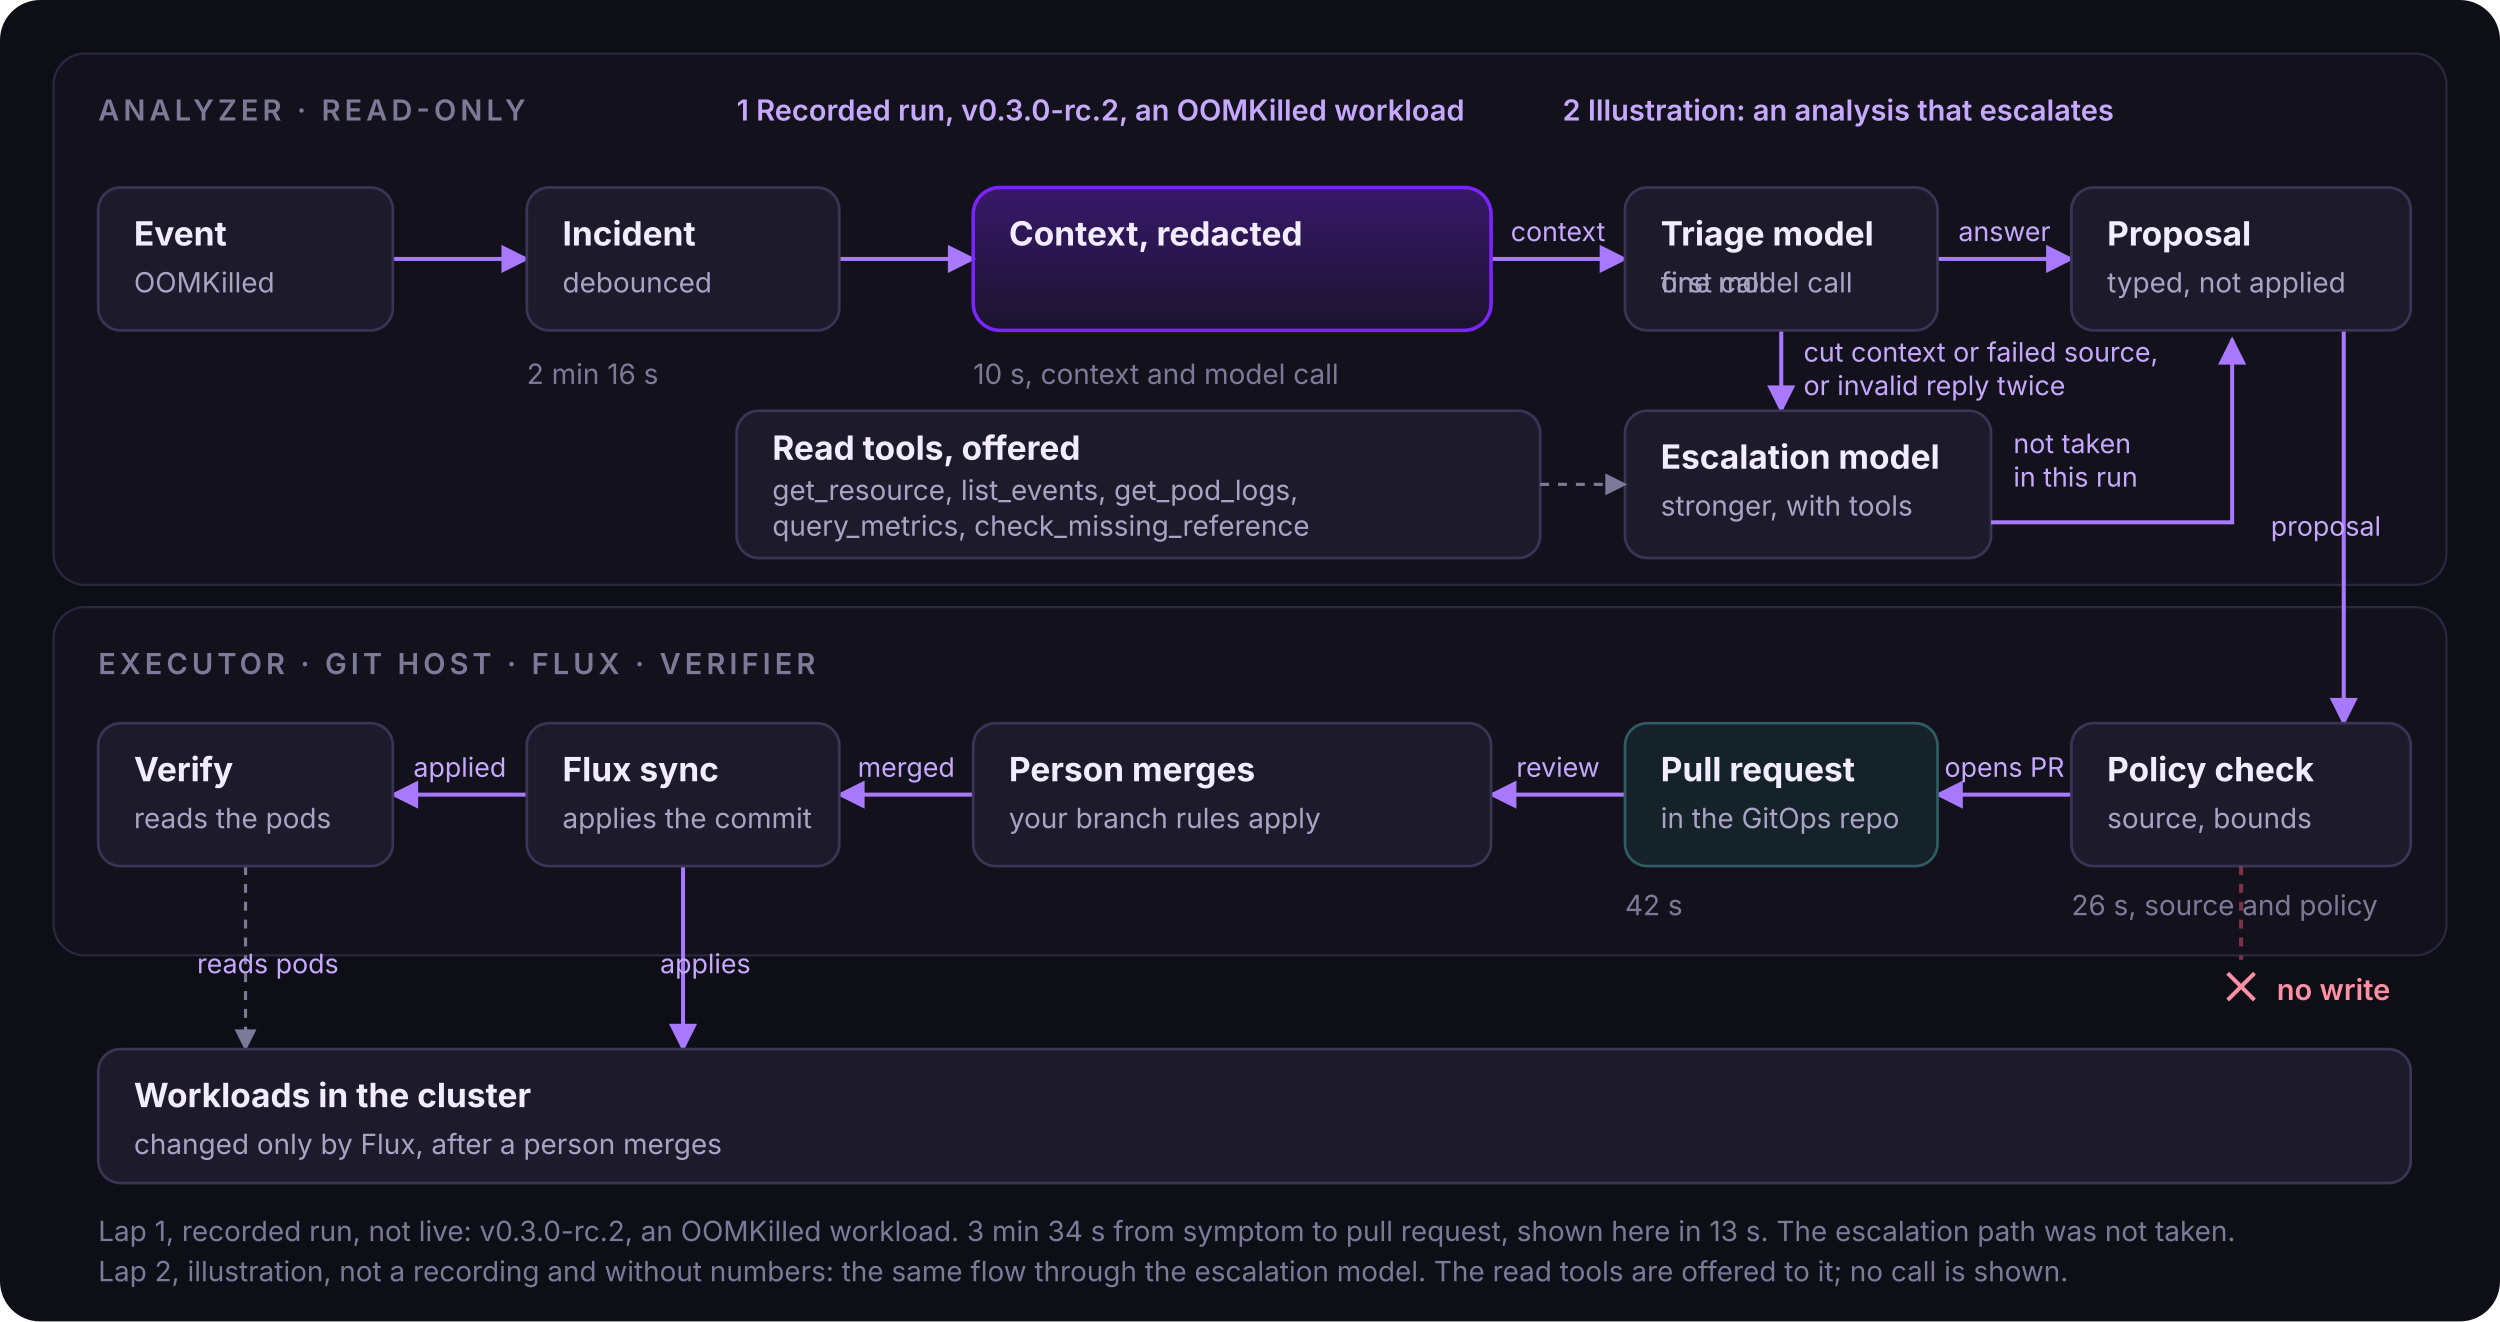
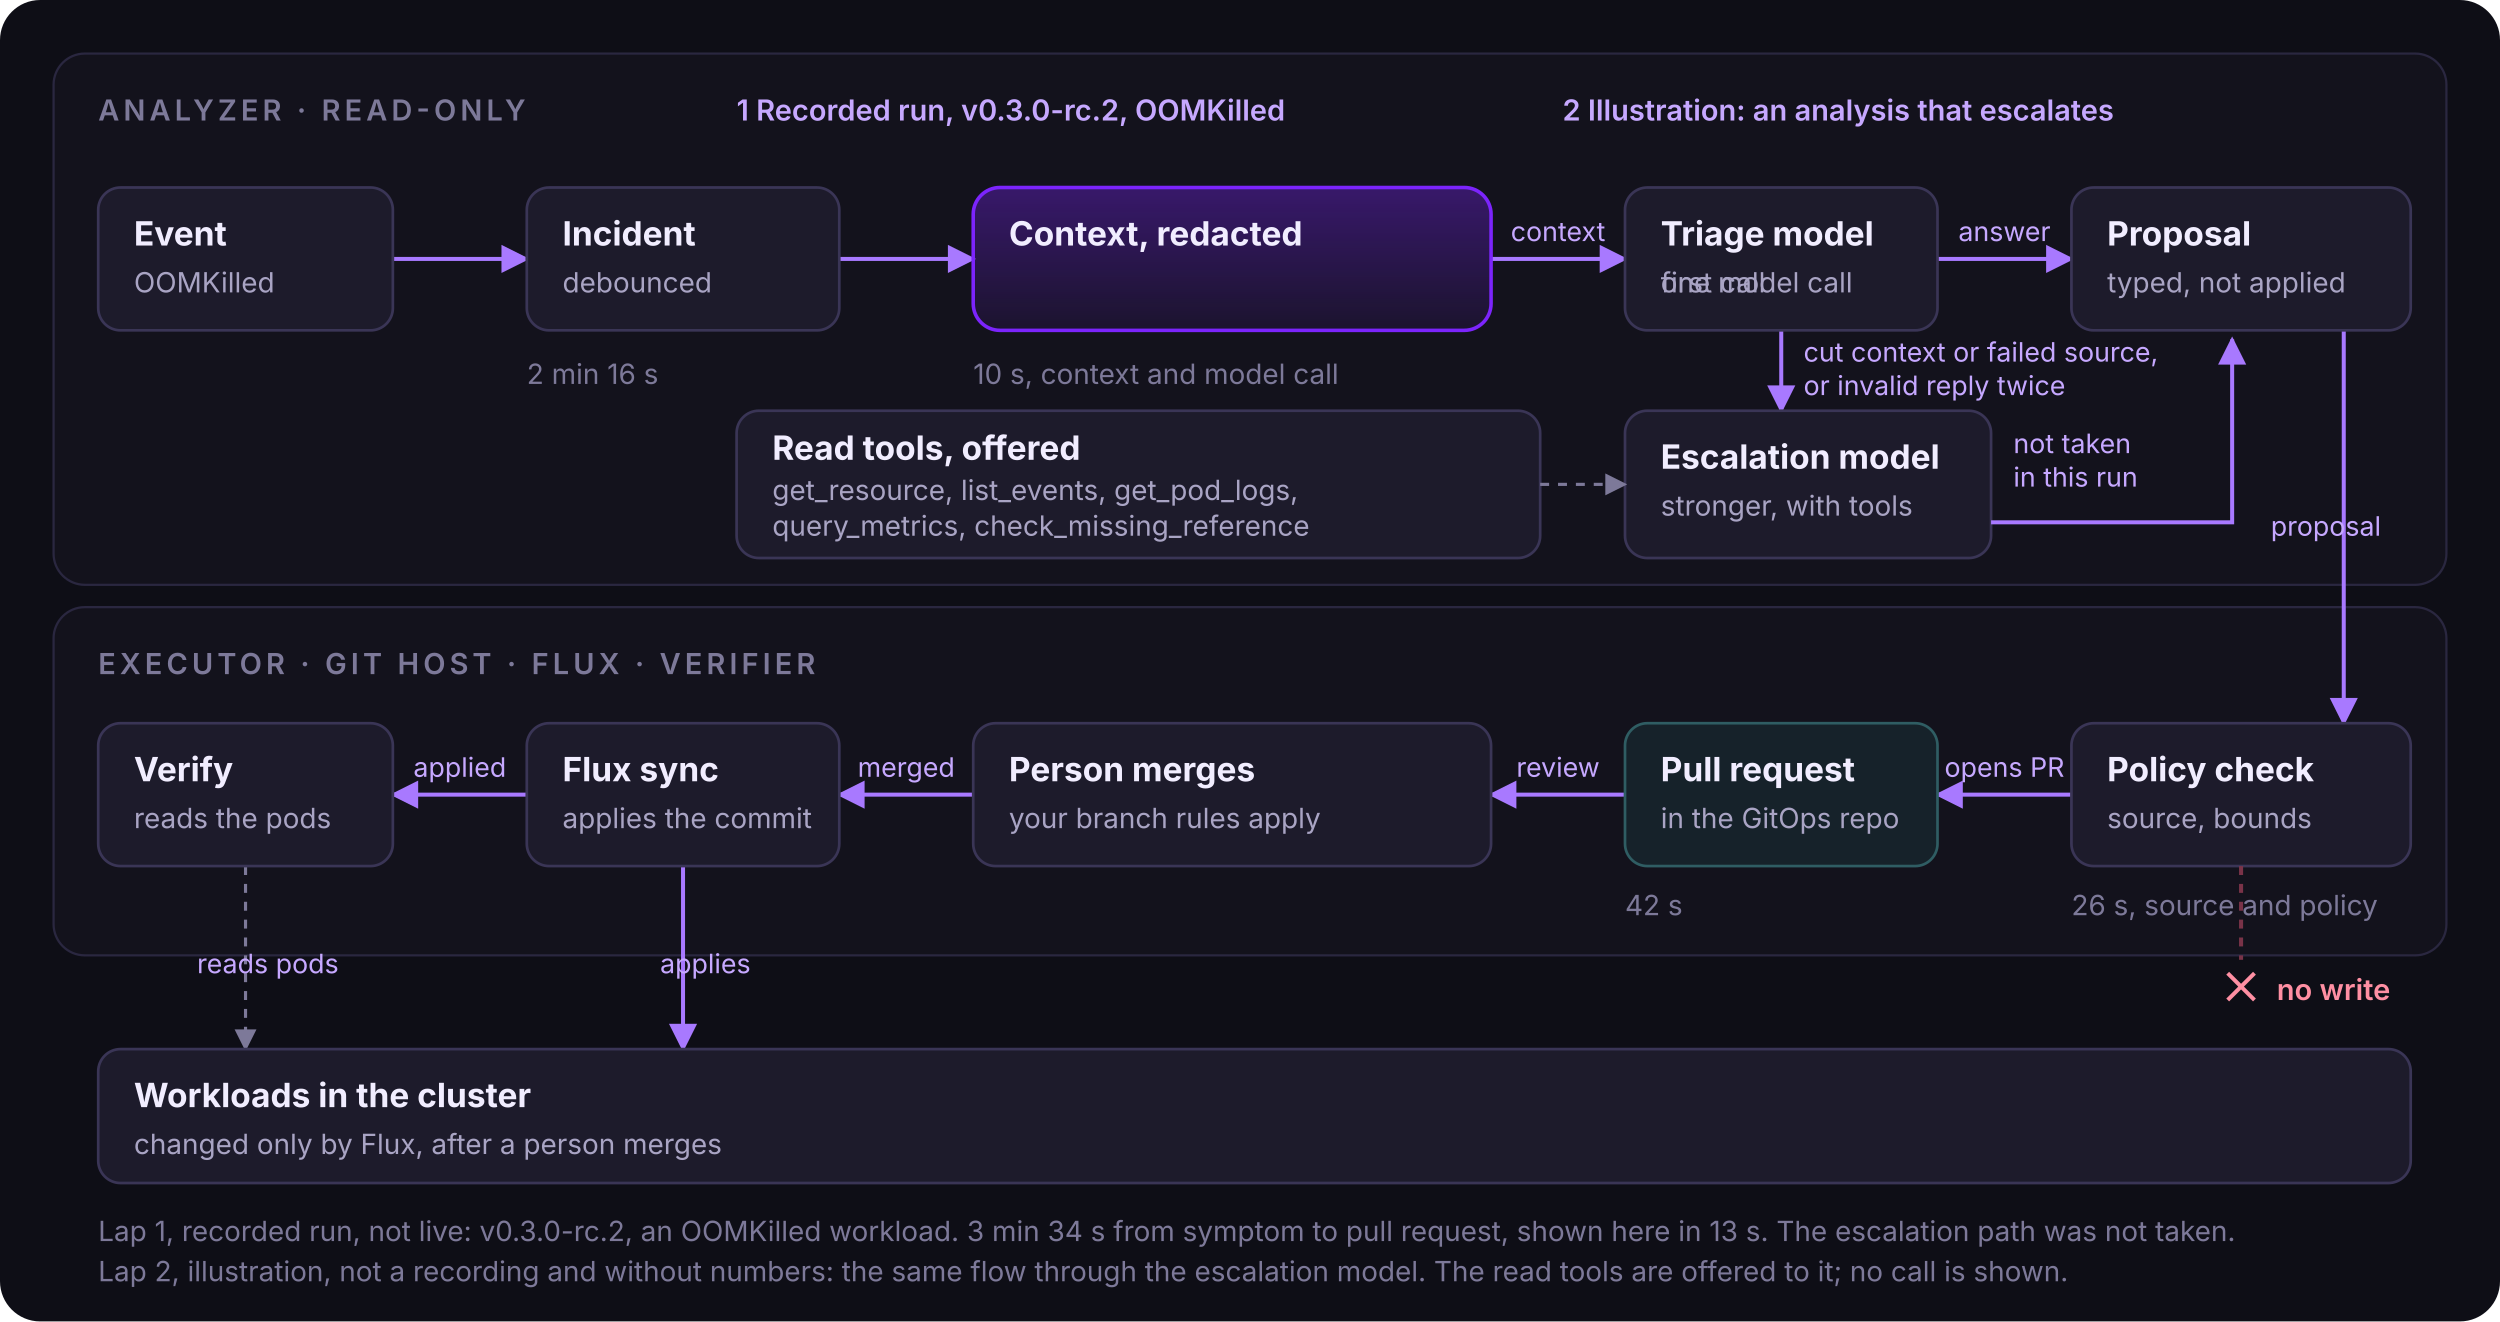
<svg xmlns="http://www.w3.org/2000/svg" viewBox="0 0 1120 592" role="img" aria-labelledby="t d" data-diagram="analysis-replay" font-family="Inter, 'Segoe UI', system-ui, -apple-system, sans-serif">
  <defs>
    <marker id="a" viewBox="0 0 10 10" refX="9" refY="5" markerWidth="7" markerHeight="7" orient="auto-start-reverse">
      <path d="M0 0 10 5 0 10z" fill="#a879ff" />
    </marker>
    <marker id="m" viewBox="0 0 10 10" refX="9" refY="5" markerWidth="7" markerHeight="7" orient="auto-start-reverse">
      <path d="M0 0 10 5 0 10z" fill="#7d7999" />
    </marker>
    <linearGradient id="glow" x1="0" y1="0" x2="0" y2="1">
      <stop offset="0" stop-color="#7c24fc" stop-opacity=".35" />
      <stop offset="1" stop-color="#7c24fc" stop-opacity=".08" />
    </linearGradient>
    <style>
      .lane{fill:#13121c;stroke:#2a2740}
      .lanet{fill:#7d7999;font-size:13px;font-weight:600;letter-spacing:.14em}
      .chip{fill:#c6a8ff;font-size:13px;font-weight:600}
      .box{fill:#1d1b2b;stroke:#3a3556;stroke-width:1.2}
      .key{fill:url(#glow);stroke:#7c24fc;stroke-width:1.6}
      .ext{fill:#16222a;stroke:#2f5d63;stroke-width:1.2}
      .h{fill:#f1edff;font-size:15px;font-weight:650}
      .s{fill:#a9a4c4;font-size:12.5px}
      .cap{fill:#7d7999;font-size:12.5px}
      .lbl{fill:#c6a8ff;font-size:12px}
      .no{fill:#ff8fa3;font-size:13px;font-weight:600}
      .f{stroke:#a879ff;stroke-width:1.8;fill:none}
      .r{stroke:#7d7999;stroke-width:1.4;fill:none;stroke-dasharray:4 4}
      .x{stroke:#7a3348;stroke-width:1.8;fill:none;stroke-dasharray:4 4}
      .xx{stroke:#ff8fa3;stroke-width:1.8;fill:none}
      .dot{fill:#a879ff;opacity:0}
      .raw,.red{opacity:0}
      @media (prefers-reduced-motion:no-preference){
        .a_g1,.a_l1,.a_g2,.a_l2,.a_g3,.a_l3,.a_g4,.a_l4,.a_g5,.a_l5,.a_g6,.a_l6,.a_g7,.a_l7,.a_g8,.a_l8,.a_g9,.a_l9,.a_gw,.a_l10,.a_g10,.a_l11,.g,.ln{opacity:.28}
        .a_le1,.a_ge,.a_gt,.a_lt,.a_le2{opacity:.4}
        .a_g1{animation:k_g1 26.0s linear infinite}
        .a_l1{animation:k_l1 26.0s linear infinite}
        .a_g2{animation:k_g2 26.0s linear infinite}
        .a_l2{animation:k_l2 26.0s linear infinite}
        .a_g3{animation:k_g3 26.0s linear infinite}
        .a_l3{animation:k_l3 26.0s linear infinite}
        .a_g4{animation:k_g4 26.0s linear infinite}
        .a_l4{animation:k_l4 26.0s linear infinite}
        .a_g5{animation:k_g5 26.0s linear infinite}
        .a_l5{animation:k_l5 26.0s linear infinite}
        .a_g6{animation:k_g6 26.0s linear infinite}
        .a_l6{animation:k_l6 26.0s linear infinite}
        .a_g7{animation:k_g7 26.0s linear infinite}
        .a_l7{animation:k_l7 26.0s linear infinite}
        .a_g8{animation:k_g8 26.0s linear infinite}
        .a_l8{animation:k_l8 26.0s linear infinite}
        .a_g9{animation:k_g9 26.0s linear infinite}
        .a_l9{animation:k_l9 26.0s linear infinite}
        .a_gw{animation:k_gw 26.0s linear infinite}
        .a_l10{animation:k_l10 26.0s linear infinite}
        .a_g10{animation:k_g10 26.0s linear infinite}
        .a_l11{animation:k_l11 26.0s linear infinite}
        .a_le1{animation:k_le1 26.0s linear infinite}
        .a_ge{animation:k_ge 26.0s linear infinite}
        .a_gt{animation:k_gt 26.0s linear infinite}
        .a_lt{animation:k_lt 26.0s linear infinite}
        .a_le2{animation:k_le2 26.0s linear infinite}
        .d1{animation:m_d1 26.0s linear infinite}
        .d2{animation:m_d2 26.0s linear infinite}
        .d3{animation:m_d3 26.0s linear infinite}
        .d4{animation:m_d4 26.0s linear infinite}
        .d5{animation:m_d5 26.0s linear infinite}
        .d6{animation:m_d6 26.0s linear infinite}
        .d7{animation:m_d7 26.0s linear infinite}
        .d8{animation:m_d8 26.0s linear infinite}
        .d9{animation:m_d9 26.0s linear infinite}
        .d10{animation:m_d10 26.0s linear infinite}
        .d11{animation:m_d11 26.0s linear infinite}
        .de1{animation:m_de1 26.0s linear infinite}
        .de2{animation:m_de2 26.0s linear infinite}
        .lapA{animation:lapA 26.0s linear infinite}
        .lapB{animation:lapB 26.0s linear infinite}
        .chipA{animation:chipA 26.0s linear infinite}
        .chipB{animation:chipB 26.0s linear infinite}
        .raw{animation:raw 26.0s linear infinite}.red{animation:red 26.0s linear infinite}
        .d1{offset-path:path('M176 116H236');offset-rotate:0deg}
        .d2{offset-path:path('M376 116H436');offset-rotate:0deg}
        .d3{offset-path:path('M668 116H728');offset-rotate:0deg}
        .d4{offset-path:path('M868 116H928');offset-rotate:0deg}
        .d5{offset-path:path('M1050 148V324');offset-rotate:0deg}
        .d6{offset-path:path('M928 356H868');offset-rotate:0deg}
        .d7{offset-path:path('M728 356H668');offset-rotate:0deg}
        .d8{offset-path:path('M436 356H376');offset-rotate:0deg}
        .d9{offset-path:path('M306 388V470');offset-rotate:0deg}
        .d10{offset-path:path('M236 356H176');offset-rotate:0deg}
        .d11{offset-path:path('M110 388V470');offset-rotate:0deg}
        .de1{offset-path:path('M798 148V184');offset-rotate:0deg}
        .de2{offset-path:path('M892 234H1000V152');offset-rotate:0deg}
      }
      @media (prefers-reduced-motion:reduce){
        .dot,.raw,.nn{display:none}
        .red{opacity:1}
        .esc{opacity:.7}
      }
      @keyframes k_g1{0%{opacity:0.28}0.8%{opacity:0.28}1.6%{opacity:1}46.5%{opacity:1}49.5%{opacity:0.28}50.8%{opacity:0.28}51.6%{opacity:1}96.5%{opacity:1}99.5%{opacity:0.28}100%{opacity:0.28}}
      @keyframes k_l1{0%{opacity:0.28}0.8%{opacity:0.28}1.6%{opacity:1}46.5%{opacity:1}49.5%{opacity:0.28}50.8%{opacity:0.28}51.6%{opacity:1}96.5%{opacity:1}99.5%{opacity:0.28}100%{opacity:0.28}}
      @keyframes k_g2{0%{opacity:0.28}4.13%{opacity:0.28}4.93%{opacity:1}46.5%{opacity:1}49.5%{opacity:0.28}53.852%{opacity:0.28}54.652%{opacity:1}96.5%{opacity:1}99.5%{opacity:0.28}100%{opacity:0.28}}
      @keyframes k_l2{0%{opacity:0.28}4.5%{opacity:0.28}5.3%{opacity:1}46.5%{opacity:1}49.5%{opacity:0.28}54.192%{opacity:0.28}54.992%{opacity:1}96.5%{opacity:1}99.5%{opacity:0.28}100%{opacity:0.28}}
      @keyframes k_g3{0%{opacity:0.28}7.83%{opacity:0.28}8.63%{opacity:1}46.5%{opacity:1}49.5%{opacity:0.28}57.244%{opacity:0.28}58.044%{opacity:1}96.5%{opacity:1}99.5%{opacity:0.28}100%{opacity:0.28}}
      @keyframes k_l3{0%{opacity:0.28}9.7%{opacity:0.28}10.5%{opacity:1}46.5%{opacity:1}49.5%{opacity:0.28}59.083%{opacity:0.28}59.883%{opacity:1}96.5%{opacity:1}99.5%{opacity:0.28}100%{opacity:0.28}}
      @keyframes k_g4{0%{opacity:0.28}13.03%{opacity:0.28}13.83%{opacity:1}46.5%{opacity:1}49.5%{opacity:0.28}62.136%{opacity:0.28}62.936%{opacity:1}96.5%{opacity:1}99.5%{opacity:0.28}100%{opacity:0.28}}
      @keyframes k_l4{0%{opacity:0.28}13.4%{opacity:0.28}14.2%{opacity:1}46.5%{opacity:1}49.5%{opacity:0.28}100%{opacity:0.28}}
      @keyframes k_g5{0%{opacity:0.28}16.73%{opacity:0.28}17.53%{opacity:1}46.5%{opacity:1}49.5%{opacity:0.28}68.919%{opacity:0.28}69.719%{opacity:1}96.5%{opacity:1}99.5%{opacity:0.28}100%{opacity:0.28}}
      @keyframes k_l5{0%{opacity:0.28}17.1%{opacity:0.28}17.9%{opacity:1}46.5%{opacity:1}49.5%{opacity:0.28}69.258%{opacity:0.28}70.058%{opacity:1}96.5%{opacity:1}99.5%{opacity:0.28}100%{opacity:0.28}}
      @keyframes k_g6{0%{opacity:0.28}20.43%{opacity:0.28}21.23%{opacity:1}46.5%{opacity:1}49.5%{opacity:0.28}72.311%{opacity:0.28}73.111%{opacity:1}96.5%{opacity:1}99.5%{opacity:0.28}100%{opacity:0.28}}
      @keyframes k_l6{0%{opacity:0.28}20.8%{opacity:0.28}21.6%{opacity:1}46.5%{opacity:1}49.5%{opacity:0.28}72.65%{opacity:0.28}73.45%{opacity:1}96.5%{opacity:1}99.5%{opacity:0.28}100%{opacity:0.28}}
      @keyframes k_g7{0%{opacity:0.28}24.13%{opacity:0.28}24.93%{opacity:1}46.5%{opacity:1}49.5%{opacity:0.28}75.702%{opacity:0.28}76.502%{opacity:1}96.5%{opacity:1}99.5%{opacity:0.28}100%{opacity:0.28}}
      @keyframes k_l7{0%{opacity:0.28}24.5%{opacity:0.28}25.3%{opacity:1}46.5%{opacity:1}49.5%{opacity:0.28}76.042%{opacity:0.28}76.842%{opacity:1}96.5%{opacity:1}99.5%{opacity:0.28}100%{opacity:0.28}}
      @keyframes k_g8{0%{opacity:0.28}27.83%{opacity:0.28}28.63%{opacity:1}46.5%{opacity:1}49.5%{opacity:0.28}79.094%{opacity:0.28}79.894%{opacity:1}96.5%{opacity:1}99.5%{opacity:0.28}100%{opacity:0.28}}
      @keyframes k_l8{0%{opacity:0.28}28.2%{opacity:0.28}29%{opacity:1}46.5%{opacity:1}49.5%{opacity:0.28}79.433%{opacity:0.28}80.233%{opacity:1}96.5%{opacity:1}99.5%{opacity:0.28}100%{opacity:0.28}}
      @keyframes k_g9{0%{opacity:0.28}31.53%{opacity:0.28}32.33%{opacity:1}46.5%{opacity:1}49.5%{opacity:0.28}82.486%{opacity:0.28}83.286%{opacity:1}96.5%{opacity:1}99.5%{opacity:0.28}100%{opacity:0.28}}
      @keyframes k_l9{0%{opacity:0.28}31.9%{opacity:0.28}32.7%{opacity:1}46.5%{opacity:1}49.5%{opacity:0.28}82.825%{opacity:0.28}83.625%{opacity:1}96.5%{opacity:1}99.5%{opacity:0.28}100%{opacity:0.28}}
      @keyframes k_gw{0%{opacity:0.28}35.23%{opacity:0.28}36.03%{opacity:1}46.5%{opacity:1}49.5%{opacity:0.28}85.877%{opacity:0.28}86.677%{opacity:1}96.5%{opacity:1}99.5%{opacity:0.28}100%{opacity:0.28}}
      @keyframes k_l10{0%{opacity:0.28}35.6%{opacity:0.28}36.4%{opacity:1}46.5%{opacity:1}49.5%{opacity:0.28}86.217%{opacity:0.28}87.017%{opacity:1}96.5%{opacity:1}99.5%{opacity:0.28}100%{opacity:0.28}}
      @keyframes k_g10{0%{opacity:0.28}38.93%{opacity:0.28}39.73%{opacity:1}46.5%{opacity:1}49.5%{opacity:0.28}89.269%{opacity:0.28}90.069%{opacity:1}96.5%{opacity:1}99.5%{opacity:0.28}100%{opacity:0.28}}
      @keyframes k_l11{0%{opacity:0.28}39.3%{opacity:0.28}40.1%{opacity:1}46.5%{opacity:1}49.5%{opacity:0.28}89.608%{opacity:0.28}90.408%{opacity:1}96.5%{opacity:1}99.5%{opacity:0.28}100%{opacity:0.28}}
      @keyframes k_le1{0%{opacity:0.4}62.475%{opacity:0.4}63.275%{opacity:1}96.5%{opacity:1}99.5%{opacity:0.4}100%{opacity:0.4}}
      @keyframes k_ge{0%{opacity:0.4}65.527%{opacity:0.4}66.327%{opacity:1}96.5%{opacity:1}99.5%{opacity:0.4}100%{opacity:0.4}}
      @keyframes k_gt{0%{opacity:0.4}65.527%{opacity:0.4}66.327%{opacity:1}96.5%{opacity:1}99.5%{opacity:0.4}100%{opacity:0.4}}
      @keyframes k_lt{0%{opacity:0.4}65.527%{opacity:0.4}66.327%{opacity:1}96.5%{opacity:1}99.5%{opacity:0.4}100%{opacity:0.4}}
      @keyframes k_le2{0%{opacity:0.4}65.867%{opacity:0.4}66.667%{opacity:1}96.5%{opacity:1}99.5%{opacity:0.4}100%{opacity:0.4}}
      @keyframes m_d1{0%{offset-distance:0%;opacity:0}1%{offset-distance:0%;opacity:0}1.1%{opacity:1}3.945%{offset-distance:100%;opacity:1}4.345%{offset-distance:100%;opacity:0}51%{offset-distance:0%;opacity:0}51.1%{opacity:1}53.683%{offset-distance:100%;opacity:1}54.083%{offset-distance:100%;opacity:0}100%{offset-distance:100%;opacity:0}}
      @keyframes m_d2{0%{offset-distance:0%;opacity:0}4.7%{offset-distance:0%;opacity:0}4.8%{opacity:1}7.645%{offset-distance:100%;opacity:1}8.045%{offset-distance:100%;opacity:0}54.392%{offset-distance:0%;opacity:0}54.492%{opacity:1}57.075%{offset-distance:100%;opacity:1}57.475%{offset-distance:100%;opacity:0}100%{offset-distance:100%;opacity:0}}
      @keyframes m_d3{0%{offset-distance:0%;opacity:0}9.9%{offset-distance:0%;opacity:0}10%{opacity:1}12.845%{offset-distance:100%;opacity:1}13.245%{offset-distance:100%;opacity:0}59.283%{offset-distance:0%;opacity:0}59.383%{opacity:1}61.966%{offset-distance:100%;opacity:1}62.366%{offset-distance:100%;opacity:0}100%{offset-distance:100%;opacity:0}}
      @keyframes m_d4{0%{offset-distance:0%;opacity:0}13.6%{offset-distance:0%;opacity:0}13.7%{opacity:1}16.545%{offset-distance:100%;opacity:1}16.945%{offset-distance:100%;opacity:0}100%{offset-distance:100%;opacity:0}}
      @keyframes m_d5{0%{offset-distance:0%;opacity:0}17.3%{offset-distance:0%;opacity:0}17.4%{opacity:1}20.245%{offset-distance:100%;opacity:1}20.645%{offset-distance:100%;opacity:0}69.458%{offset-distance:0%;opacity:0}69.558%{opacity:1}72.141%{offset-distance:100%;opacity:1}72.541%{offset-distance:100%;opacity:0}100%{offset-distance:100%;opacity:0}}
      @keyframes m_d6{0%{offset-distance:0%;opacity:0}21%{offset-distance:0%;opacity:0}21.1%{opacity:1}23.945%{offset-distance:100%;opacity:1}24.345%{offset-distance:100%;opacity:0}72.85%{offset-distance:0%;opacity:0}72.95%{opacity:1}75.533%{offset-distance:100%;opacity:1}75.933%{offset-distance:100%;opacity:0}100%{offset-distance:100%;opacity:0}}
      @keyframes m_d7{0%{offset-distance:0%;opacity:0}24.7%{offset-distance:0%;opacity:0}24.8%{opacity:1}27.645%{offset-distance:100%;opacity:1}28.045%{offset-distance:100%;opacity:0}76.242%{offset-distance:0%;opacity:0}76.342%{opacity:1}78.925%{offset-distance:100%;opacity:1}79.325%{offset-distance:100%;opacity:0}100%{offset-distance:100%;opacity:0}}
      @keyframes m_d8{0%{offset-distance:0%;opacity:0}28.4%{offset-distance:0%;opacity:0}28.5%{opacity:1}31.345%{offset-distance:100%;opacity:1}31.745%{offset-distance:100%;opacity:0}79.633%{offset-distance:0%;opacity:0}79.733%{opacity:1}82.316%{offset-distance:100%;opacity:1}82.716%{offset-distance:100%;opacity:0}100%{offset-distance:100%;opacity:0}}
      @keyframes m_d9{0%{offset-distance:0%;opacity:0}32.1%{offset-distance:0%;opacity:0}32.2%{opacity:1}35.045%{offset-distance:100%;opacity:1}35.445%{offset-distance:100%;opacity:0}83.025%{offset-distance:0%;opacity:0}83.125%{opacity:1}85.708%{offset-distance:100%;opacity:1}86.108%{offset-distance:100%;opacity:0}100%{offset-distance:100%;opacity:0}}
      @keyframes m_d10{0%{offset-distance:0%;opacity:0}35.8%{offset-distance:0%;opacity:0}35.9%{opacity:1}38.745%{offset-distance:100%;opacity:1}39.145%{offset-distance:100%;opacity:0}86.417%{offset-distance:0%;opacity:0}86.517%{opacity:1}89.1%{offset-distance:100%;opacity:1}89.5%{offset-distance:100%;opacity:0}100%{offset-distance:100%;opacity:0}}
      @keyframes m_d11{0%{offset-distance:0%;opacity:0}39.5%{offset-distance:0%;opacity:0}39.6%{opacity:1}42.445%{offset-distance:100%;opacity:1}42.845%{offset-distance:100%;opacity:0}89.808%{offset-distance:0%;opacity:0}89.908%{opacity:1}92.491%{offset-distance:100%;opacity:1}92.891%{offset-distance:100%;opacity:0}100%{offset-distance:100%;opacity:0}}
      @keyframes m_de1{0%{offset-distance:0%;opacity:0}62.675%{offset-distance:0%;opacity:0}62.775%{opacity:1}65.358%{offset-distance:100%;opacity:1}65.758%{offset-distance:100%;opacity:0}100%{offset-distance:100%;opacity:0}}
      @keyframes m_de2{0%{offset-distance:0%;opacity:0}66.067%{offset-distance:0%;opacity:0}66.167%{opacity:1}68.75%{offset-distance:100%;opacity:1}69.15%{offset-distance:100%;opacity:0}100%{offset-distance:100%;opacity:0}}
      @keyframes raw{0%{opacity:0}7.83%{opacity:0}8.23%{opacity:1}9.73%{opacity:1}10.33%{opacity:0}100%{opacity:0}}
      @keyframes red{0%{opacity:0}9.73%{opacity:0}10.13%{opacity:1}46.5%{opacity:1}49.5%{opacity:0}57.244%{opacity:0}57.644%{opacity:1}96.5%{opacity:1}99.5%{opacity:0}100%{opacity:0}}
      @keyframes lapA{0%,48%{opacity:1}49.5%,98%{opacity:0}99.5%,100%{opacity:1}}
      @keyframes lapB{0%,48%{opacity:0}49.5%,98%{opacity:1}99.5%,100%{opacity:0}}
      @keyframes chipA{0%,48%{opacity:1}49.5%,98%{opacity:.35}99.5%,100%{opacity:1}}
      @keyframes chipB{0%,48%{opacity:.35}49.5%,98%{opacity:1}99.5%,100%{opacity:.35}}
    </style>
  </defs>
  <rect width="1120" height="592" rx="18" fill="#0e0e16" />
  <rect class="lane" x="24" y="24" width="1072" height="238" rx="14" />
  <text class="lanet" x="44" y="54">ANALYZER · READ-ONLY</text>
-   <text class="chip chipA" x="330" y="54">1  Recorded run, v0.3.0-rc.2, an OOMKilled workload</text>
+   <text class="chip chipA" x="330" y="54">1  Recorded run, v0.3.0-rc.2, OOMKilled</text>
  <text class="chip chipB" x="700" y="54">2  Illustration: an analysis that escalates</text>
  <rect class="lane" x="24" y="272" width="1072" height="156" rx="14" />
  <text class="lanet" x="44" y="302">EXECUTOR · GIT HOST · FLUX · VERIFIER</text>
  <g class="esc a_le1">
    <path class="f" d="M798 148V184" marker-end="url(#a)" />
    <text class="lbl" x="808" y="162">cut context or failed source,</text>
    <text class="lbl" x="808" y="177">or invalid reply twice</text>
  </g>
  <g class="esc a_ge">
    <rect class="box" x="728" y="184" width="164" height="66" rx="10" />
    <text class="h" x="744" y="210">Escalation model</text>
    <text class="s" x="744" y="231">stronger, with tools</text>
  </g>
  <g class="esc a_gt">
    <rect class="box" x="330" y="184" width="360" height="66" rx="10" />
    <text class="h" x="346" y="206">Read tools, offered</text>
    <text class="s" x="346" y="224">get_resource, list_events, get_pod_logs,</text>
    <text class="s" x="346" y="240">query_metrics, check_missing_reference</text>
  </g>
  <g class="esc a_lt">
    <path class="r" d="M690 217H728" marker-end="url(#m)" />
  </g>
  <g class="esc a_le2">
    <path class="f" d="M892 234H1000V152" marker-end="url(#a)" />
  </g>
  <text class="lbl lapA" x="902" y="203">not taken</text>
  <text class="lbl lapA" x="902" y="218">in this run</text>
  <g class="ln a_l1">
    <path class="f" d="M176 116H236" marker-end="url(#a)" />
  </g>
  <g class="ln a_l2">
    <path class="f" d="M376 116H436" marker-end="url(#a)" />
  </g>
  <g class="ln a_l3">
    <path class="f" d="M668 116H728" marker-end="url(#a)" />
    <text class="lbl" x="698" y="108" text-anchor="middle">context</text>
  </g>
  <g class="ln a_l4">
    <path class="f" d="M868 116H928" marker-end="url(#a)" />
    <text class="lbl" x="898" y="108" text-anchor="middle">answer</text>
  </g>
  <g class="ln a_l5">
    <path class="f" d="M1050 148V324" marker-end="url(#a)" />
    <text class="lbl" x="1042" y="240" text-anchor="middle">proposal</text>
  </g>
  <g class="ln a_l6">
    <path class="f" d="M928 356H868" marker-end="url(#a)" />
    <text class="lbl" x="898" y="348" text-anchor="middle">opens PR</text>
  </g>
  <g class="ln a_l7">
    <path class="f" d="M728 356H668" marker-end="url(#a)" />
    <text class="lbl" x="698" y="348" text-anchor="middle">review</text>
  </g>
  <g class="ln a_l8">
    <path class="f" d="M436 356H376" marker-end="url(#a)" />
    <text class="lbl" x="406" y="348" text-anchor="middle">merged</text>
  </g>
  <g class="ln a_l9">
    <path class="f" d="M306 388V470" marker-end="url(#a)" />
    <text class="lbl" x="316" y="436" text-anchor="middle">applies</text>
  </g>
  <g class="ln a_l10">
    <path class="f" d="M236 356H176" marker-end="url(#a)" />
    <text class="lbl" x="206" y="348" text-anchor="middle">applied</text>
  </g>
  <g class="ln a_l11">
    <path class="r" d="M110 388V470" marker-end="url(#m)" />
    <text class="lbl" x="120" y="436" text-anchor="middle">reads pods</text>
  </g>
  <g class="g a_g1">
    <rect class="box" x="44" y="84" width="132" height="64" rx="10" />
    <text class="h" x="60" y="110">Event</text>
    <text class="s" x="60" y="131">OOMKilled</text>
  </g>
  <g class="g a_g2">
    <rect class="box" x="236" y="84" width="140" height="64" rx="10" />
    <text class="h" x="252" y="110">Incident</text>
    <text class="s" x="252" y="131">debounced</text>
  </g>
  <g class="g a_g3">
    <rect class="key" x="436" y="84" width="232" height="64" rx="12" />
    <text class="h" x="452" y="110">Context, redacted</text>
    <text class="raw no" x="452" y="131">api_key=s3cr3t-9f2a</text>
    <text class="red lbl" x="452" y="131">api_key=[REDACTED:credential]</text>
  </g>
  <g class="g a_g4">
    <rect class="box" x="728" y="84" width="140" height="64" rx="10" />
    <text class="h" x="744" y="110">Triage model</text>
    <text class="s lapA" x="744" y="131">one model call</text>
    <text class="s nn lapB" x="744" y="131">first call</text>
  </g>
  <g class="g a_g5">
    <rect class="box" x="928" y="84" width="152" height="64" rx="10" />
    <text class="h" x="944" y="110">Proposal</text>
    <text class="s" x="944" y="131">typed, not applied</text>
  </g>
  <g class="g a_g6">
    <rect class="box" x="928" y="324" width="152" height="64" rx="10" />
    <text class="h" x="944" y="350">Policy check</text>
    <text class="s" x="944" y="371">source, bounds</text>
  </g>
  <g class="g a_g7">
    <rect class="ext" x="728" y="324" width="140" height="64" rx="10" />
    <text class="h" x="744" y="350">Pull request</text>
    <text class="s" x="744" y="371">in the GitOps repo</text>
  </g>
  <g class="g a_g8">
    <rect class="box" x="436" y="324" width="232" height="64" rx="10" />
    <text class="h" x="452" y="350">Person merges</text>
    <text class="s" x="452" y="371">your branch rules apply</text>
  </g>
  <g class="g a_g9">
    <rect class="box" x="236" y="324" width="140" height="64" rx="10" />
    <text class="h" x="252" y="350">Flux sync</text>
    <text class="s" x="252" y="371">applies the commit</text>
  </g>
  <g class="g a_g10">
    <rect class="box" x="44" y="324" width="132" height="64" rx="10" />
    <text class="h" x="60" y="350">Verify</text>
    <text class="s" x="60" y="371">reads the pods</text>
  </g>
  <g class="lapA">
    <text class="cap" x="236" y="172">2 min 16 s</text>
    <text class="cap" x="436" y="172">10 s, context and model call</text>
    <text class="cap" x="928" y="410">26 s, source and policy</text>
    <text class="cap" x="728" y="410">42 s</text>
  </g>
  <path class="x" d="M1004 388V430" />
  <path class="xx" d="M998 436l12 12M1010 436l-12 12" />
  <text class="no" x="1020" y="448">no write</text>
  <g class="a_gw">
    <rect class="box" x="44" y="470" width="1036" height="60" rx="10" />
    <text class="h" x="60" y="496">Workloads in the cluster</text>
    <text class="s" x="60" y="517">changed only by Flux, after a person merges</text>
  </g>
  <text class="cap lapA" x="44" y="556">Lap 1, recorded run, not live: v0.3.0-rc.2, an OOMKilled workload. 3 min 34 s from symptom to pull request, shown here in 13 s. The escalation path was not taken.</text>
  <text class="cap lapB" x="44" y="574">Lap 2, illustration, not a recording and without numbers: the same flow through the escalation model. The read tools are offered to it; no call is shown.</text>
  <circle class="dot d1" r="4" />
  <circle class="dot d2" r="4" />
  <circle class="dot d3" r="4" />
  <circle class="dot d4" r="4" />
  <circle class="dot d5" r="4" />
  <circle class="dot d6" r="4" />
  <circle class="dot d7" r="4" />
  <circle class="dot d8" r="4" />
  <circle class="dot d9" r="4" />
  <circle class="dot d10" r="4" />
  <circle class="dot d11" r="4" />
  <circle class="dot de1" r="4" />
  <circle class="dot de2" r="4" />
</svg>
